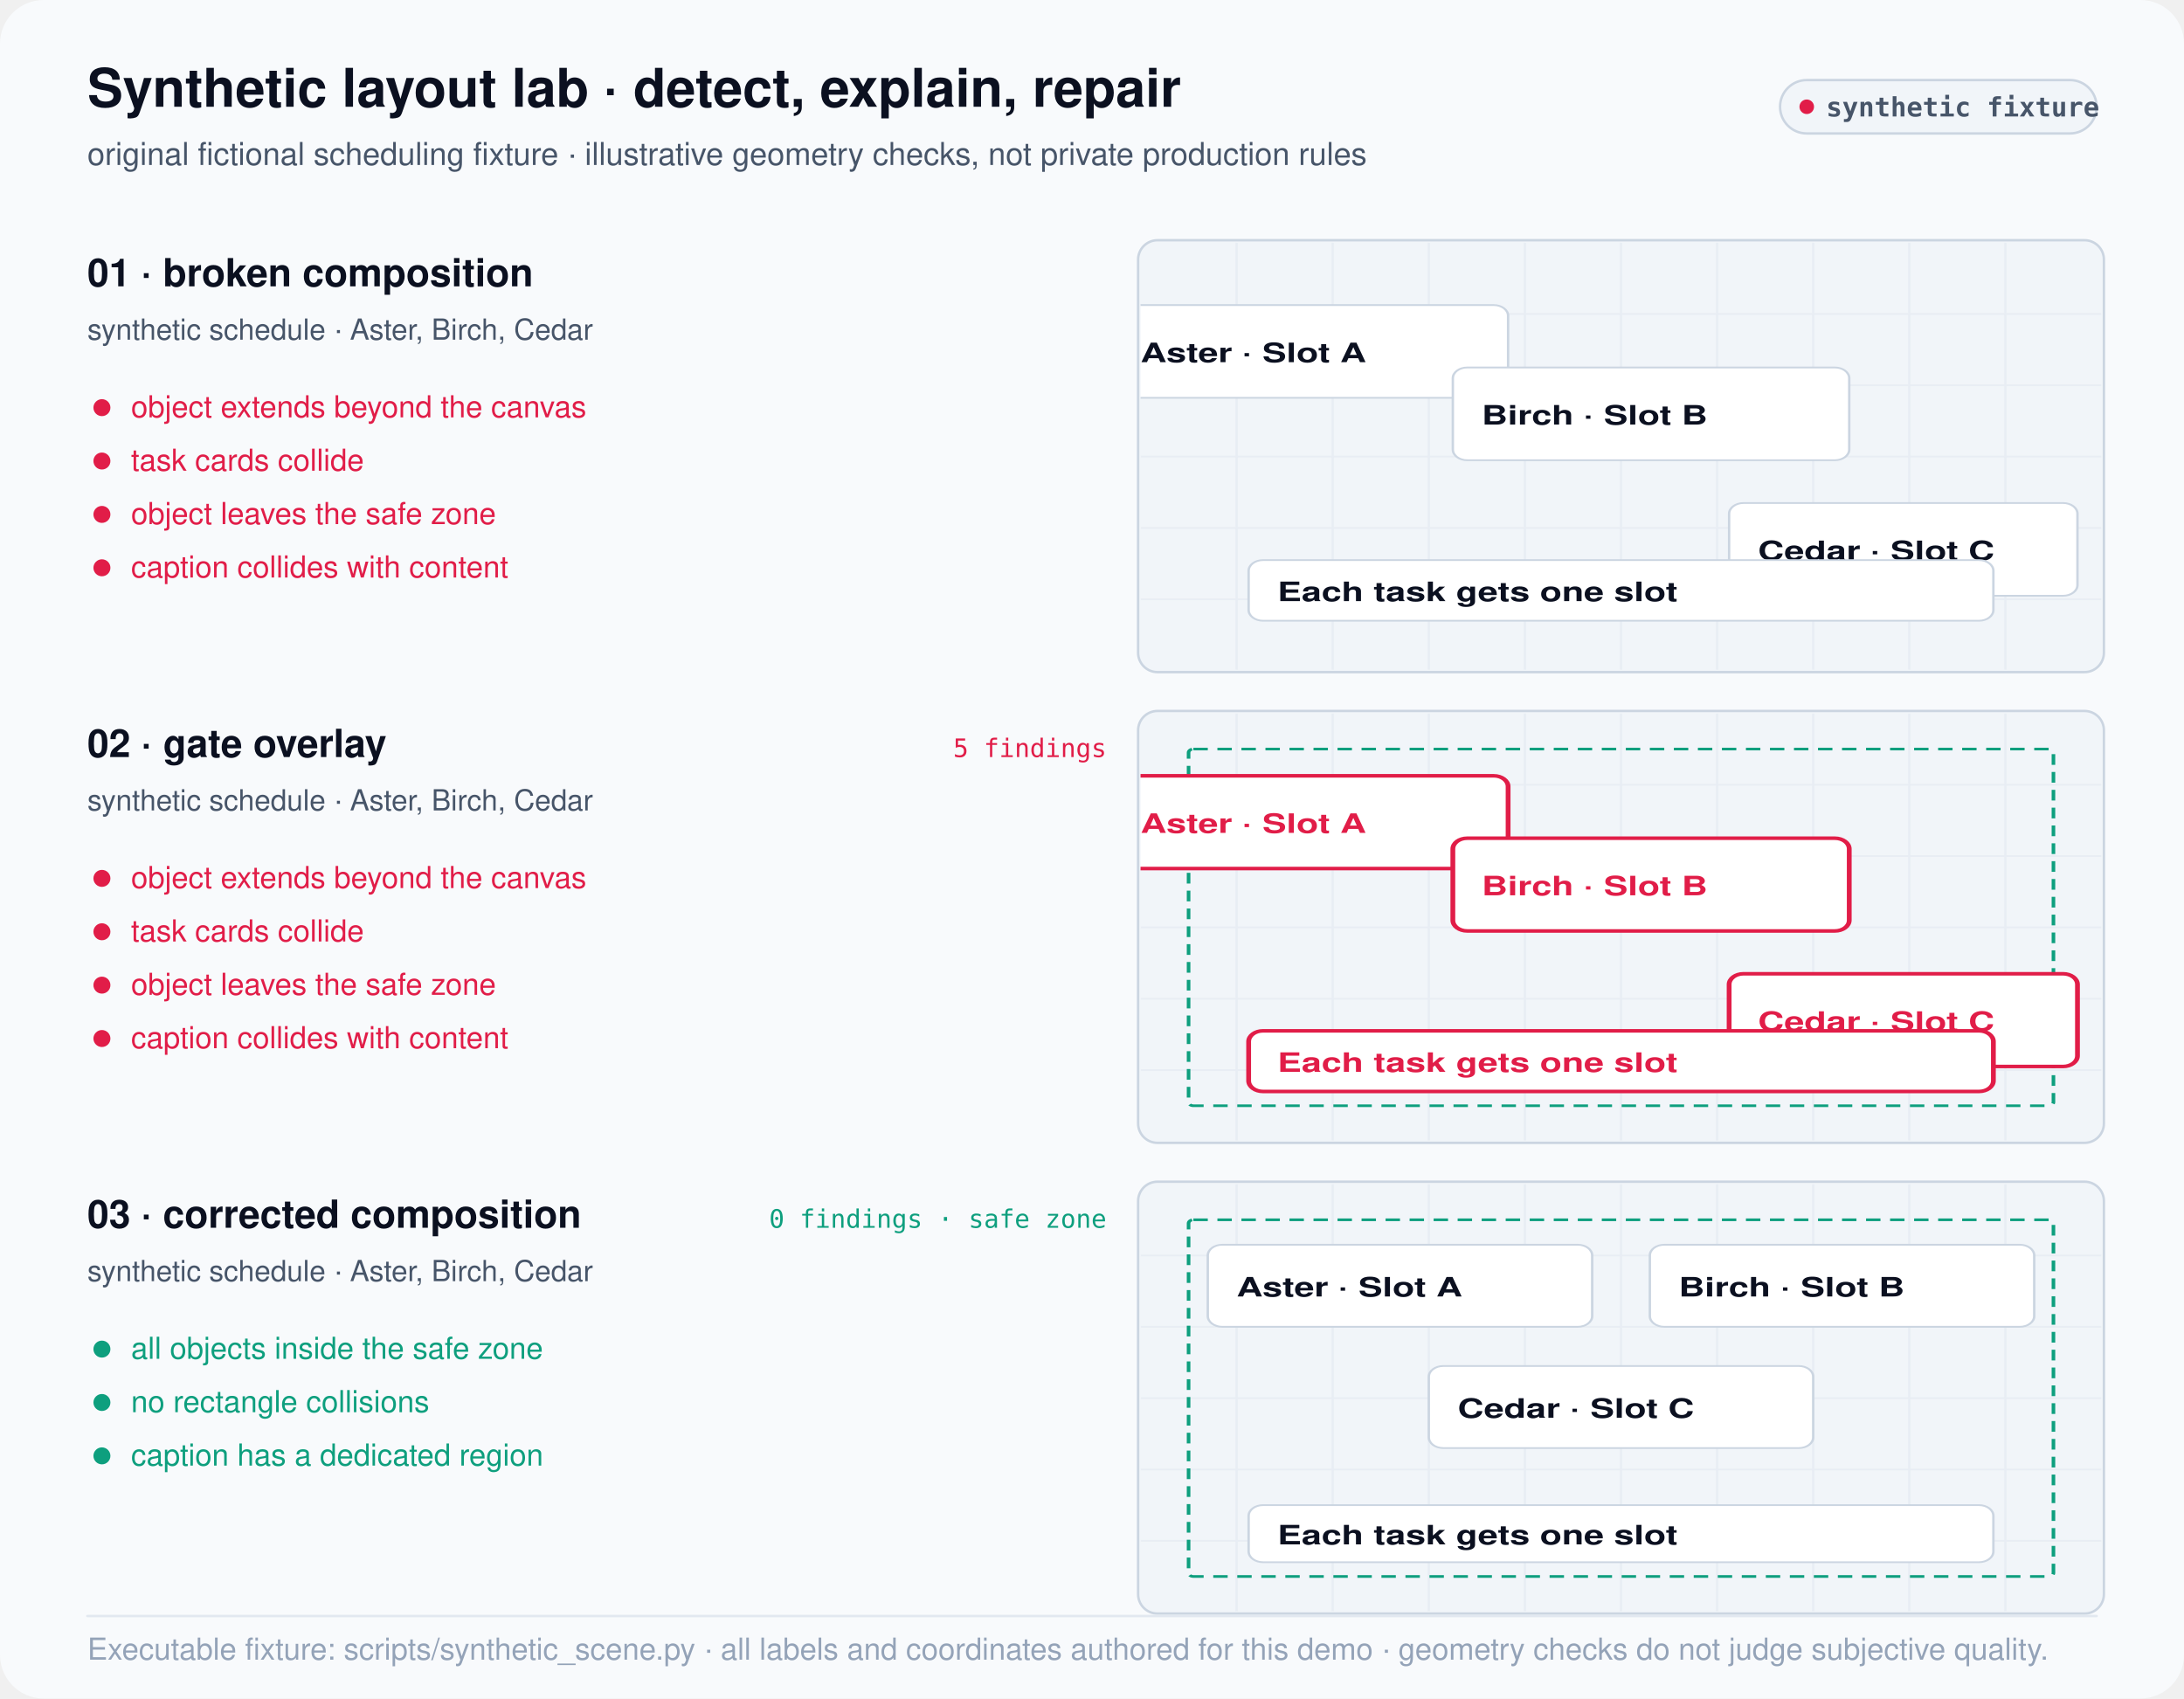
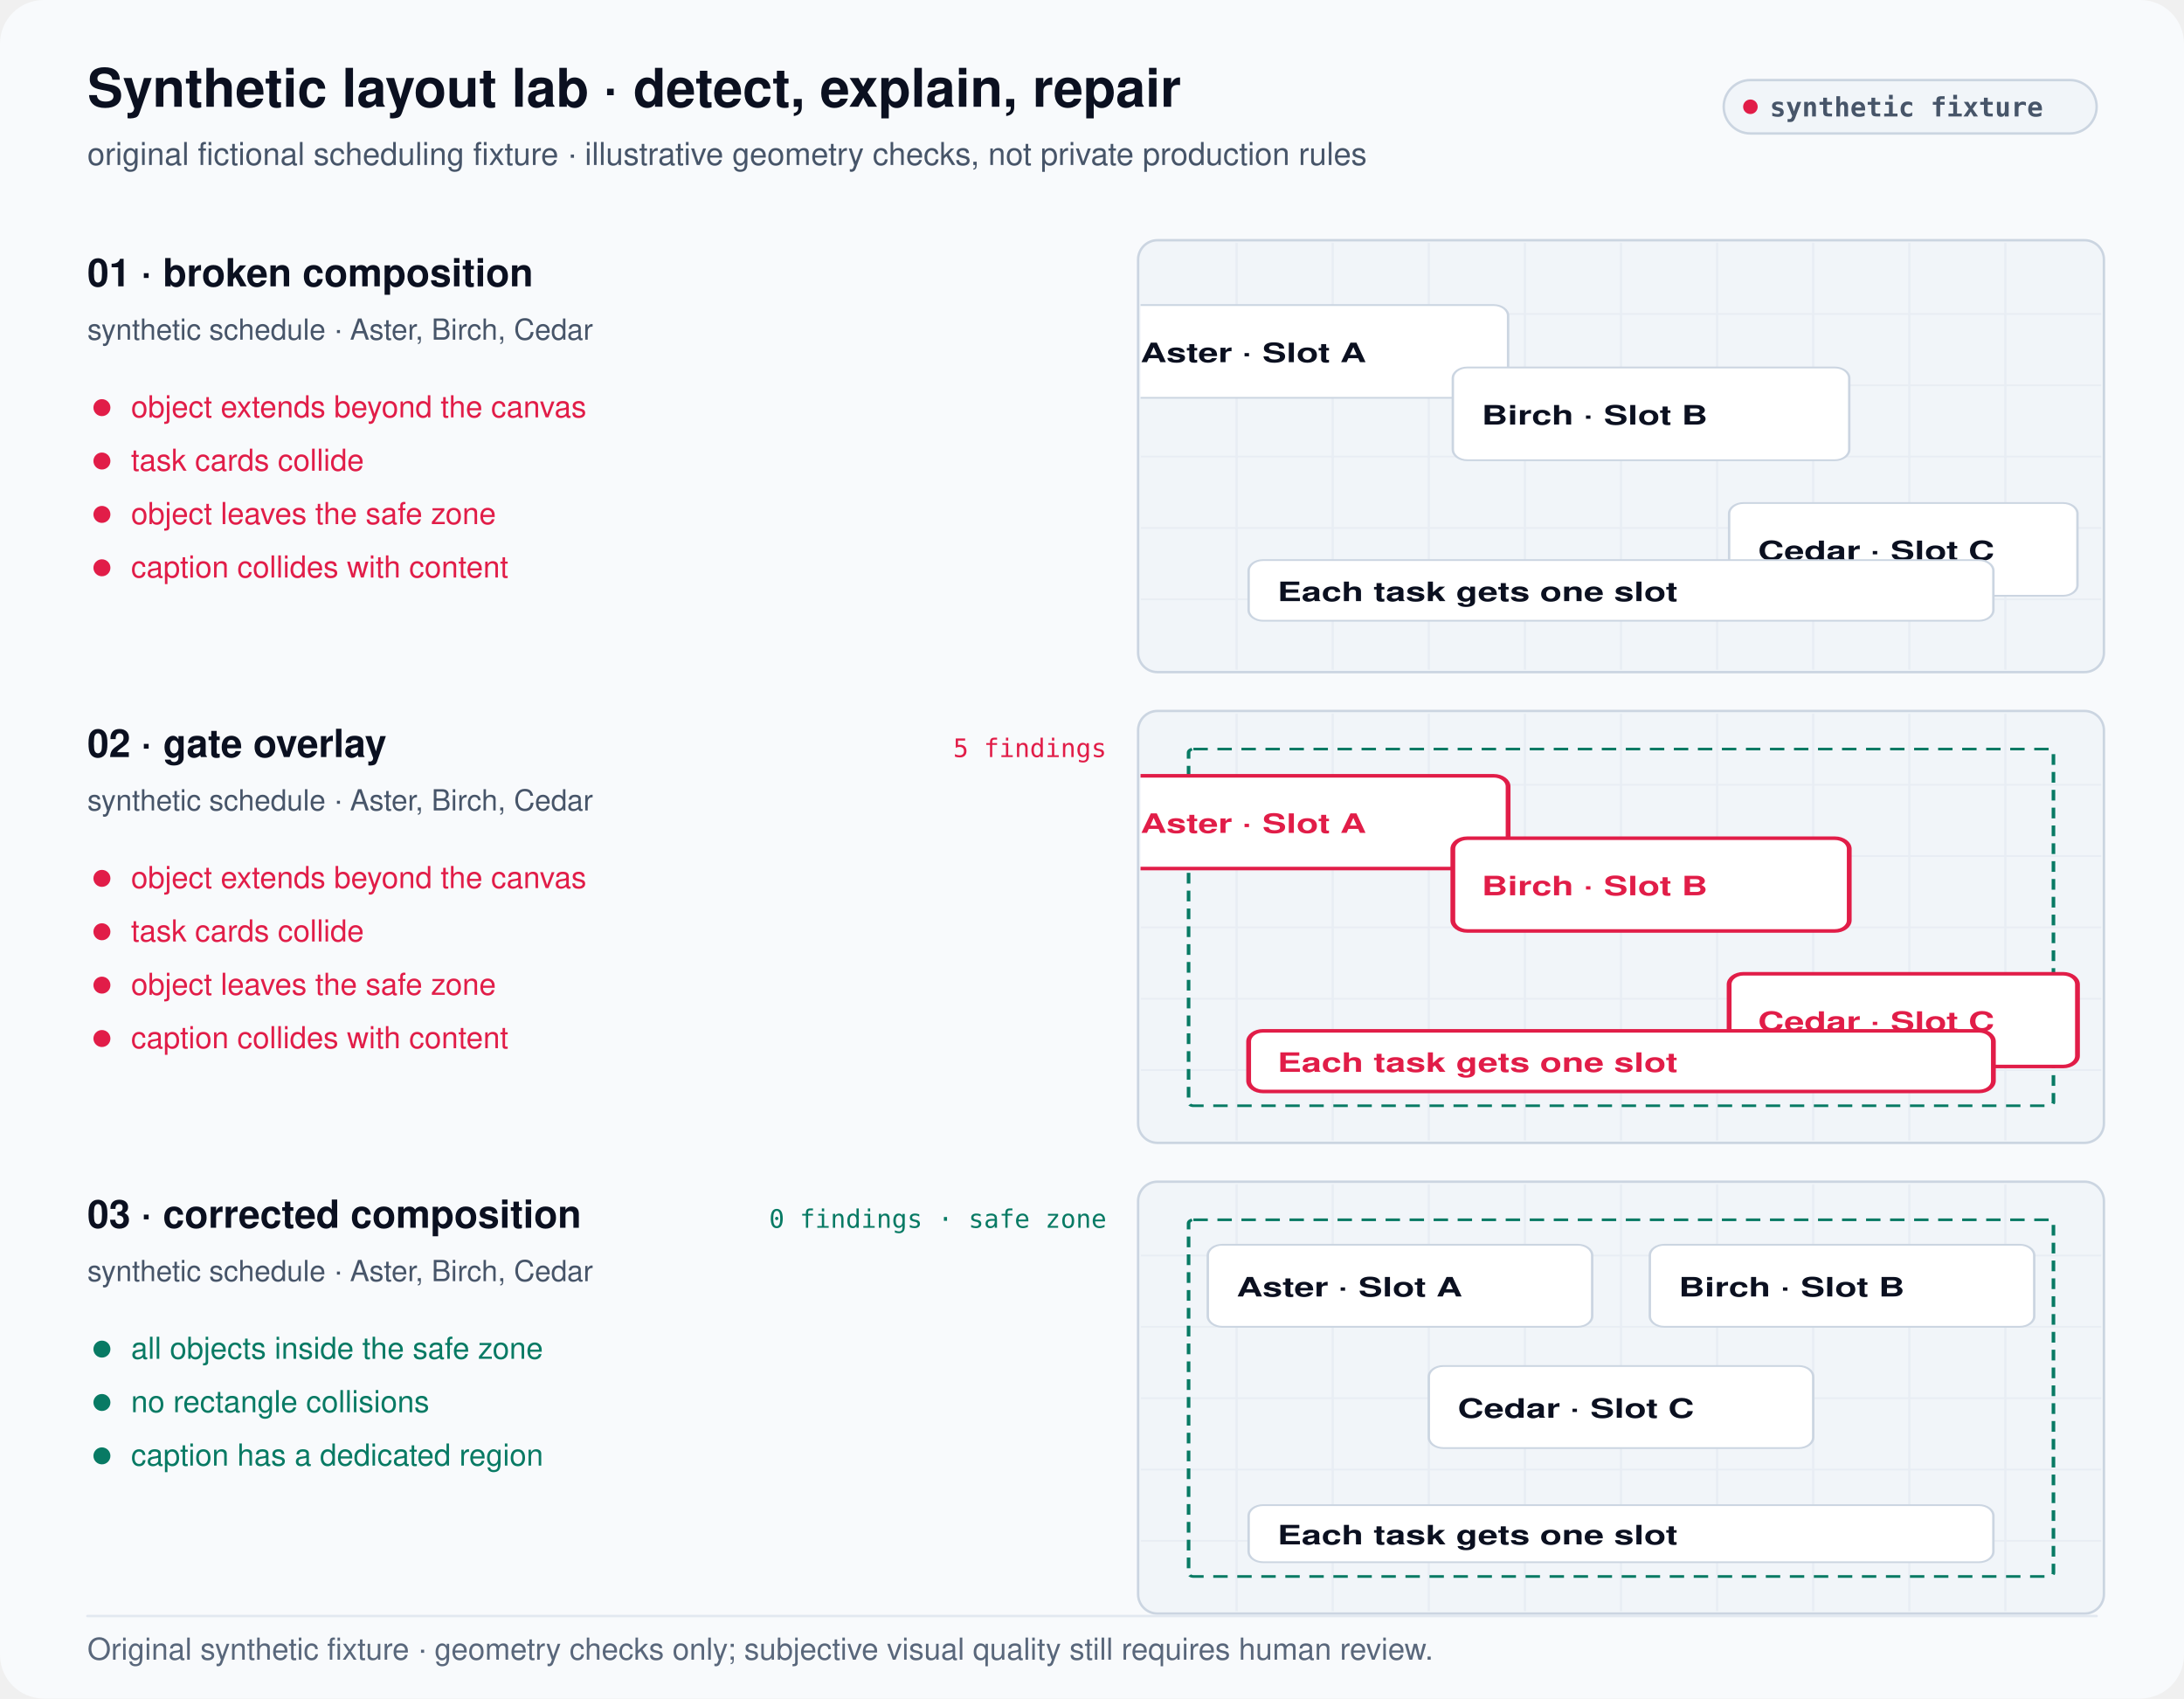
<svg xmlns="http://www.w3.org/2000/svg" width="900" height="700" viewBox="0 0 900 700" role="img" aria-labelledby="title desc">
  <g font-family="-apple-system,BlinkMacSystemFont,'Segoe UI',Helvetica,Arial,sans-serif">
    <rect x="0" y="0" width="900" height="700" rx="18" fill="#F8FAFC" />
    <text x="36" y="44" fill="#0B1020" font-size="22" font-weight="650" text-anchor="start">Synthetic layout lab · detect, explain, repair</text>
    <text x="36" y="68" fill="#475569" font-size="13" font-weight="400" text-anchor="start">original fictional scheduling fixture · illustrative geometry checks, not private production rules</text>
-     <rect x="733.54" y="33" width="130.46" height="22" rx="11" fill="#F1F5F9" stroke="#CBD5E1" stroke-width="1" />
-     <circle cx="744.54" cy="44" r="3" fill="#E11D48" />
-     <text x="752.54" y="48" fill="#475569" font-size="11" font-weight="600" text-anchor="start" font-family="ui-monospace,SFMono-Regular,Menlo,Consolas,monospace">synthetic fixture</text>
+     <rect x="710.32" y="33" width="153.68" height="22" rx="11" fill="#F1F5F9" stroke="#CBD5E1" stroke-width="1" />
+     <circle cx="721.32" cy="44" r="3" fill="#E11D48" />
+     <text x="729.32" y="48" fill="#475569" font-size="11" font-weight="600" text-anchor="start" font-family="ui-monospace,SFMono-Regular,Menlo,Consolas,monospace">synthetic fixture</text>
    <text x="36" y="118" fill="#0B1020" font-size="16" font-weight="700" text-anchor="start">01 · broken composition</text>
    <text x="36" y="140" fill="#475569" font-size="12" font-weight="400" text-anchor="start">synthetic schedule · Aster, Birch, Cedar</text>
    <circle cx="42" cy="168" r="3.5" fill="#E11D48" />
    <text x="54" y="172" fill="#E11D48" font-size="12.5" font-weight="400" text-anchor="start">object extends beyond the canvas</text>
    <circle cx="42" cy="190" r="3.5" fill="#E11D48" />
    <text x="54" y="194" fill="#E11D48" font-size="12.5" font-weight="400" text-anchor="start">task cards collide</text>
    <circle cx="42" cy="212" r="3.5" fill="#E11D48" />
    <text x="54" y="216" fill="#E11D48" font-size="12.5" font-weight="400" text-anchor="start">object leaves the safe zone</text>
    <circle cx="42" cy="234" r="3.5" fill="#E11D48" />
    <text x="54" y="238" fill="#E11D48" font-size="12.5" font-weight="400" text-anchor="start">caption collides with content</text>
    <rect x="469" y="99" width="398" height="178" rx="8" fill="#F1F5F9" stroke="#CBD5E1" stroke-width="1" />
    <defs>
      <clipPath id="frame-0">
        <rect x="470" y="100" width="396" height="176" />
      </clipPath>
    </defs>
    <g clip-path="url(#frame-0)">
      <g transform="translate(470 100) scale(0.99 0.735)">
        <path d="M 40 0 V 240 M 80 0 V 240 M 120 0 V 240 M 160 0 V 240 M 200 0 V 240 M 240 0 V 240 M 280 0 V 240 M 320 0 V 240 M 360 0 V 240 M 0 40 H 400 M 0 80 H 400 M 0 120 H 400 M 0 160 H 400 M 0 200 H 400" stroke="#E2E8F0" stroke-width="1" fill="none" stroke-linecap="butt" stroke-linejoin="round" opacity="0.6" />
        <rect x="-12" y="35" width="165" height="52" rx="6" fill="#FFFFFF" stroke="#CBD5E1" stroke-width="1" />
        <text x="0" y="67" fill="#0B1020" font-size="15" font-weight="600" text-anchor="start">Aster · Slot A</text>
        <rect x="130" y="70" width="165" height="52" rx="6" fill="#FFFFFF" stroke="#CBD5E1" stroke-width="1" />
        <text x="142" y="102" fill="#0B1020" font-size="15" font-weight="600" text-anchor="start">Birch · Slot B</text>
        <rect x="245" y="146" width="145" height="52" rx="6" fill="#FFFFFF" stroke="#CBD5E1" stroke-width="1" />
        <text x="257" y="178" fill="#0B1020" font-size="15" font-weight="600" text-anchor="start">Cedar · Slot C</text>
        <rect x="45" y="178" width="310" height="34" rx="6" fill="#FFFFFF" stroke="#CBD5E1" stroke-width="1" />
        <text x="57" y="201" fill="#0B1020" font-size="15" font-weight="600" text-anchor="start">Each task gets one slot</text>
      </g>
    </g>
    <text x="36" y="312" fill="#0B1020" font-size="16" font-weight="700" text-anchor="start">02 · gate overlay</text>
    <text x="36" y="334" fill="#475569" font-size="12" font-weight="400" text-anchor="start">synthetic schedule · Aster, Birch, Cedar</text>
    <circle cx="42" cy="362" r="3.5" fill="#E11D48" />
    <text x="54" y="366" fill="#E11D48" font-size="12.5" font-weight="400" text-anchor="start">object extends beyond the canvas</text>
    <circle cx="42" cy="384" r="3.5" fill="#E11D48" />
    <text x="54" y="388" fill="#E11D48" font-size="12.5" font-weight="400" text-anchor="start">task cards collide</text>
    <circle cx="42" cy="406" r="3.5" fill="#E11D48" />
    <text x="54" y="410" fill="#E11D48" font-size="12.5" font-weight="400" text-anchor="start">object leaves the safe zone</text>
    <circle cx="42" cy="428" r="3.5" fill="#E11D48" />
    <text x="54" y="432" fill="#E11D48" font-size="12.5" font-weight="400" text-anchor="start">caption collides with content</text>
    <rect x="469" y="293" width="398" height="178" rx="8" fill="#F1F5F9" stroke="#CBD5E1" stroke-width="1" />
    <defs>
      <clipPath id="frame-1">
        <rect x="470" y="294" width="396" height="176" />
      </clipPath>
    </defs>
    <g clip-path="url(#frame-1)">
      <g transform="translate(470 294) scale(0.99 0.735)">
        <path d="M 40 0 V 240 M 80 0 V 240 M 120 0 V 240 M 160 0 V 240 M 200 0 V 240 M 240 0 V 240 M 280 0 V 240 M 320 0 V 240 M 360 0 V 240 M 0 40 H 400 M 0 80 H 400 M 0 120 H 400 M 0 160 H 400 M 0 200 H 400" stroke="#E2E8F0" stroke-width="1" fill="none" stroke-linecap="butt" stroke-linejoin="round" opacity="0.6" />
-         <rect x="20" y="20" width="360" height="200" rx="2" fill="none" stroke="#0E9F7E" stroke-width="1.5" stroke-dasharray="6 4" />
+         <rect x="20" y="20" width="360" height="200" rx="2" fill="none" stroke="#087A64" stroke-width="1.5" stroke-dasharray="6 4" />
        <rect x="-12" y="35" width="165" height="52" rx="6" fill="#FFFFFF" stroke="#E11D48" stroke-width="2" />
        <text x="0" y="67" fill="#E11D48" font-size="15" font-weight="600" text-anchor="start">Aster · Slot A</text>
        <rect x="130" y="70" width="165" height="52" rx="6" fill="#FFFFFF" stroke="#E11D48" stroke-width="2" />
        <text x="142" y="102" fill="#E11D48" font-size="15" font-weight="600" text-anchor="start">Birch · Slot B</text>
        <rect x="245" y="146" width="145" height="52" rx="6" fill="#FFFFFF" stroke="#E11D48" stroke-width="2" />
        <text x="257" y="178" fill="#E11D48" font-size="15" font-weight="600" text-anchor="start">Cedar · Slot C</text>
        <rect x="45" y="178" width="310" height="34" rx="6" fill="#FFFFFF" stroke="#E11D48" stroke-width="2" />
        <text x="57" y="201" fill="#E11D48" font-size="15" font-weight="600" text-anchor="start">Each task gets one slot</text>
      </g>
    </g>
    <text x="456" y="312" fill="#E11D48" font-size="10.5" font-weight="400" text-anchor="end" font-family="ui-monospace,SFMono-Regular,Menlo,Consolas,monospace">5 findings</text>
    <text x="36" y="506" fill="#0B1020" font-size="16" font-weight="700" text-anchor="start">03 · corrected composition</text>
    <text x="36" y="528" fill="#475569" font-size="12" font-weight="400" text-anchor="start">synthetic schedule · Aster, Birch, Cedar</text>
-     <circle cx="42" cy="556" r="3.5" fill="#0E9F7E" />
-     <text x="54" y="560" fill="#0E9F7E" font-size="12.5" font-weight="400" text-anchor="start">all objects inside the safe zone</text>
-     <circle cx="42" cy="578" r="3.5" fill="#0E9F7E" />
-     <text x="54" y="582" fill="#0E9F7E" font-size="12.5" font-weight="400" text-anchor="start">no rectangle collisions</text>
-     <circle cx="42" cy="600" r="3.5" fill="#0E9F7E" />
-     <text x="54" y="604" fill="#0E9F7E" font-size="12.5" font-weight="400" text-anchor="start">caption has a dedicated region</text>
+     <circle cx="42" cy="556" r="3.5" fill="#087A64" />
+     <text x="54" y="560" fill="#087A64" font-size="12.5" font-weight="400" text-anchor="start">all objects inside the safe zone</text>
+     <circle cx="42" cy="578" r="3.5" fill="#087A64" />
+     <text x="54" y="582" fill="#087A64" font-size="12.5" font-weight="400" text-anchor="start">no rectangle collisions</text>
+     <circle cx="42" cy="600" r="3.5" fill="#087A64" />
+     <text x="54" y="604" fill="#087A64" font-size="12.5" font-weight="400" text-anchor="start">caption has a dedicated region</text>
    <rect x="469" y="487" width="398" height="178" rx="8" fill="#F1F5F9" stroke="#CBD5E1" stroke-width="1" />
    <defs>
      <clipPath id="frame-2">
        <rect x="470" y="488" width="396" height="176" />
      </clipPath>
    </defs>
    <g clip-path="url(#frame-2)">
      <g transform="translate(470 488) scale(0.99 0.735)">
        <path d="M 40 0 V 240 M 80 0 V 240 M 120 0 V 240 M 160 0 V 240 M 200 0 V 240 M 240 0 V 240 M 280 0 V 240 M 320 0 V 240 M 360 0 V 240 M 0 40 H 400 M 0 80 H 400 M 0 120 H 400 M 0 160 H 400 M 0 200 H 400" stroke="#E2E8F0" stroke-width="1" fill="none" stroke-linecap="butt" stroke-linejoin="round" opacity="0.6" />
-         <rect x="20" y="20" width="360" height="200" rx="2" fill="none" stroke="#0E9F7E" stroke-width="1.5" stroke-dasharray="6 4" />
+         <rect x="20" y="20" width="360" height="200" rx="2" fill="none" stroke="#087A64" stroke-width="1.5" stroke-dasharray="6 4" />
        <rect x="28" y="34" width="160" height="46" rx="6" fill="#FFFFFF" stroke="#CBD5E1" stroke-width="1" />
        <text x="40" y="63" fill="#0B1020" font-size="15" font-weight="600" text-anchor="start">Aster · Slot A</text>
        <rect x="212" y="34" width="160" height="46" rx="6" fill="#FFFFFF" stroke="#CBD5E1" stroke-width="1" />
        <text x="224" y="63" fill="#0B1020" font-size="15" font-weight="600" text-anchor="start">Birch · Slot B</text>
        <rect x="120" y="102" width="160" height="46" rx="6" fill="#FFFFFF" stroke="#CBD5E1" stroke-width="1" />
        <text x="132" y="131" fill="#0B1020" font-size="15" font-weight="600" text-anchor="start">Cedar · Slot C</text>
        <rect x="45" y="180" width="310" height="32" rx="6" fill="#FFFFFF" stroke="#CBD5E1" stroke-width="1" />
        <text x="57" y="202" fill="#0B1020" font-size="15" font-weight="600" text-anchor="start">Each task gets one slot</text>
      </g>
    </g>
-     <text x="456" y="506" fill="#0E9F7E" font-size="10.5" font-weight="400" text-anchor="end" font-family="ui-monospace,SFMono-Regular,Menlo,Consolas,monospace">0 findings · safe zone</text>
+     <text x="456" y="506" fill="#087A64" font-size="10.5" font-weight="400" text-anchor="end" font-family="ui-monospace,SFMono-Regular,Menlo,Consolas,monospace">0 findings · safe zone</text>
    <path d="M 36 666 L 864 666" stroke="#E2E8F0" stroke-width="1" fill="none" stroke-linecap="round" stroke-linejoin="round" />
-     <text x="36" y="684" fill="#94A3B8" font-size="12.5" font-weight="400" text-anchor="start">Executable fixture: scripts/synthetic_scene.py · all labels and coordinates authored for this demo · geometry checks do not judge subjective quality.</text>
+     <text x="36" y="684" fill="#59677B" font-size="12.5" font-weight="400" text-anchor="start">Original synthetic fixture · geometry checks only; subjective visual quality still requires human review.</text>
  </g>
</svg>
